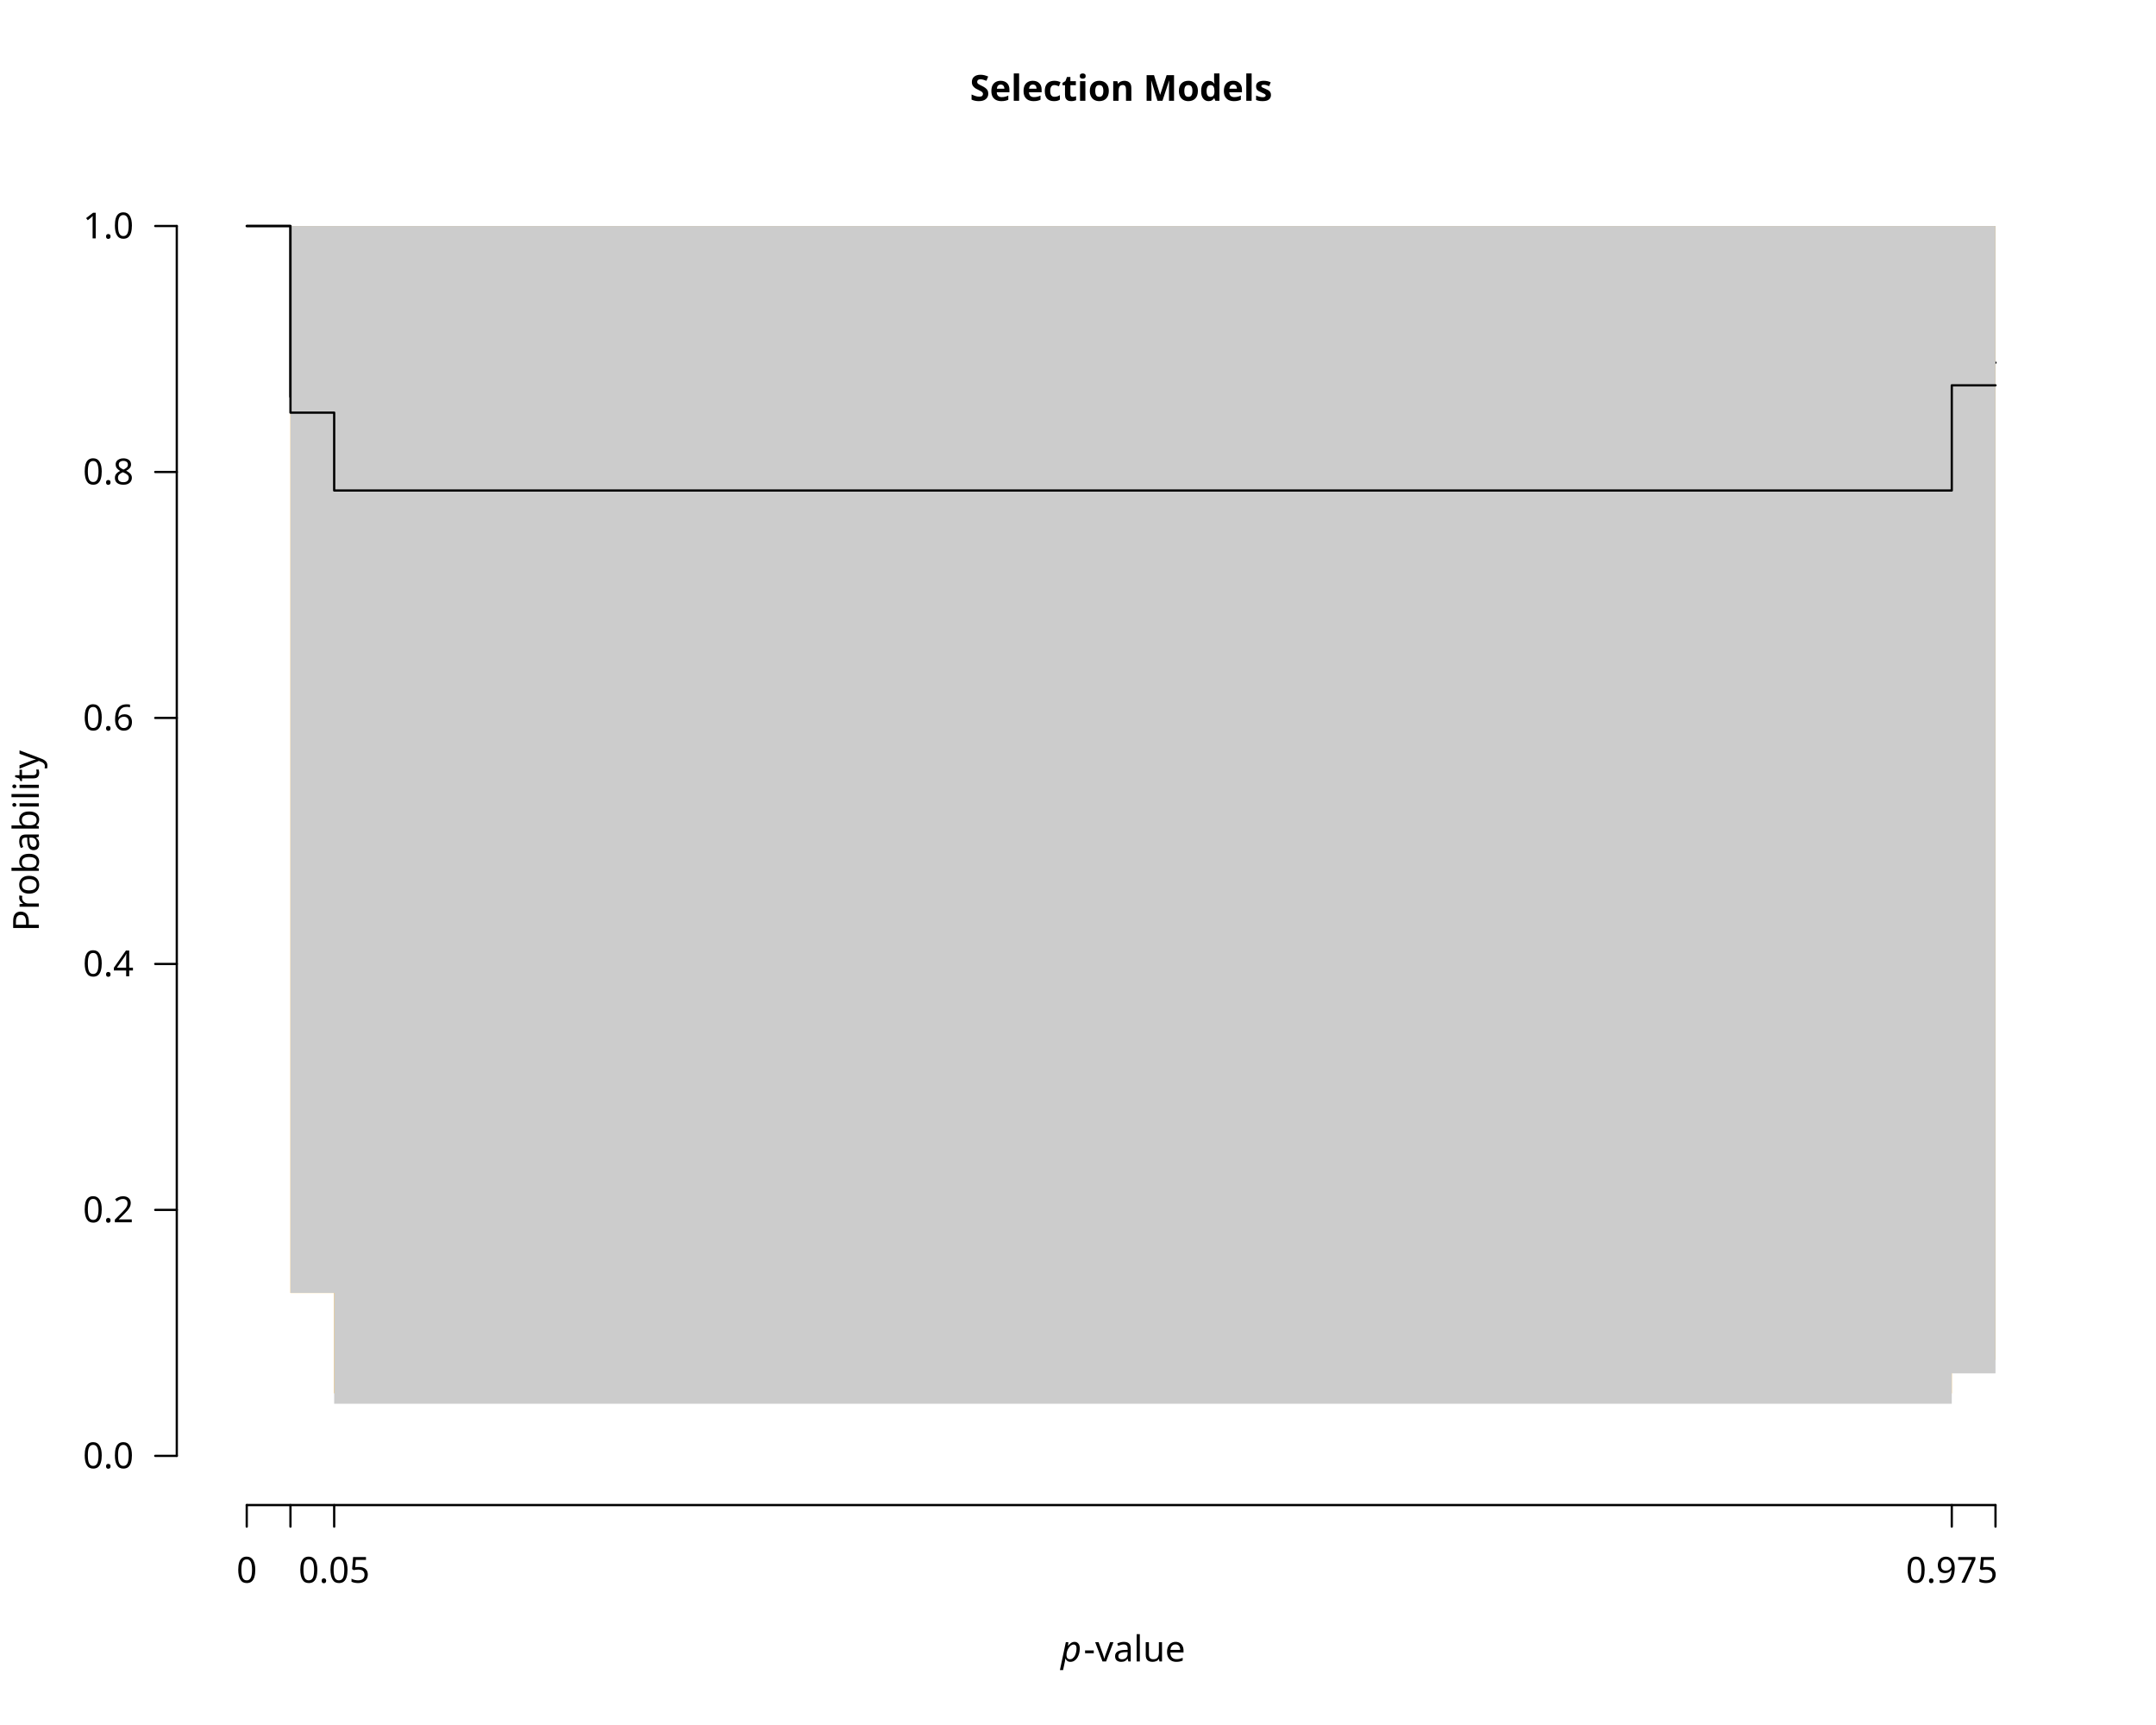
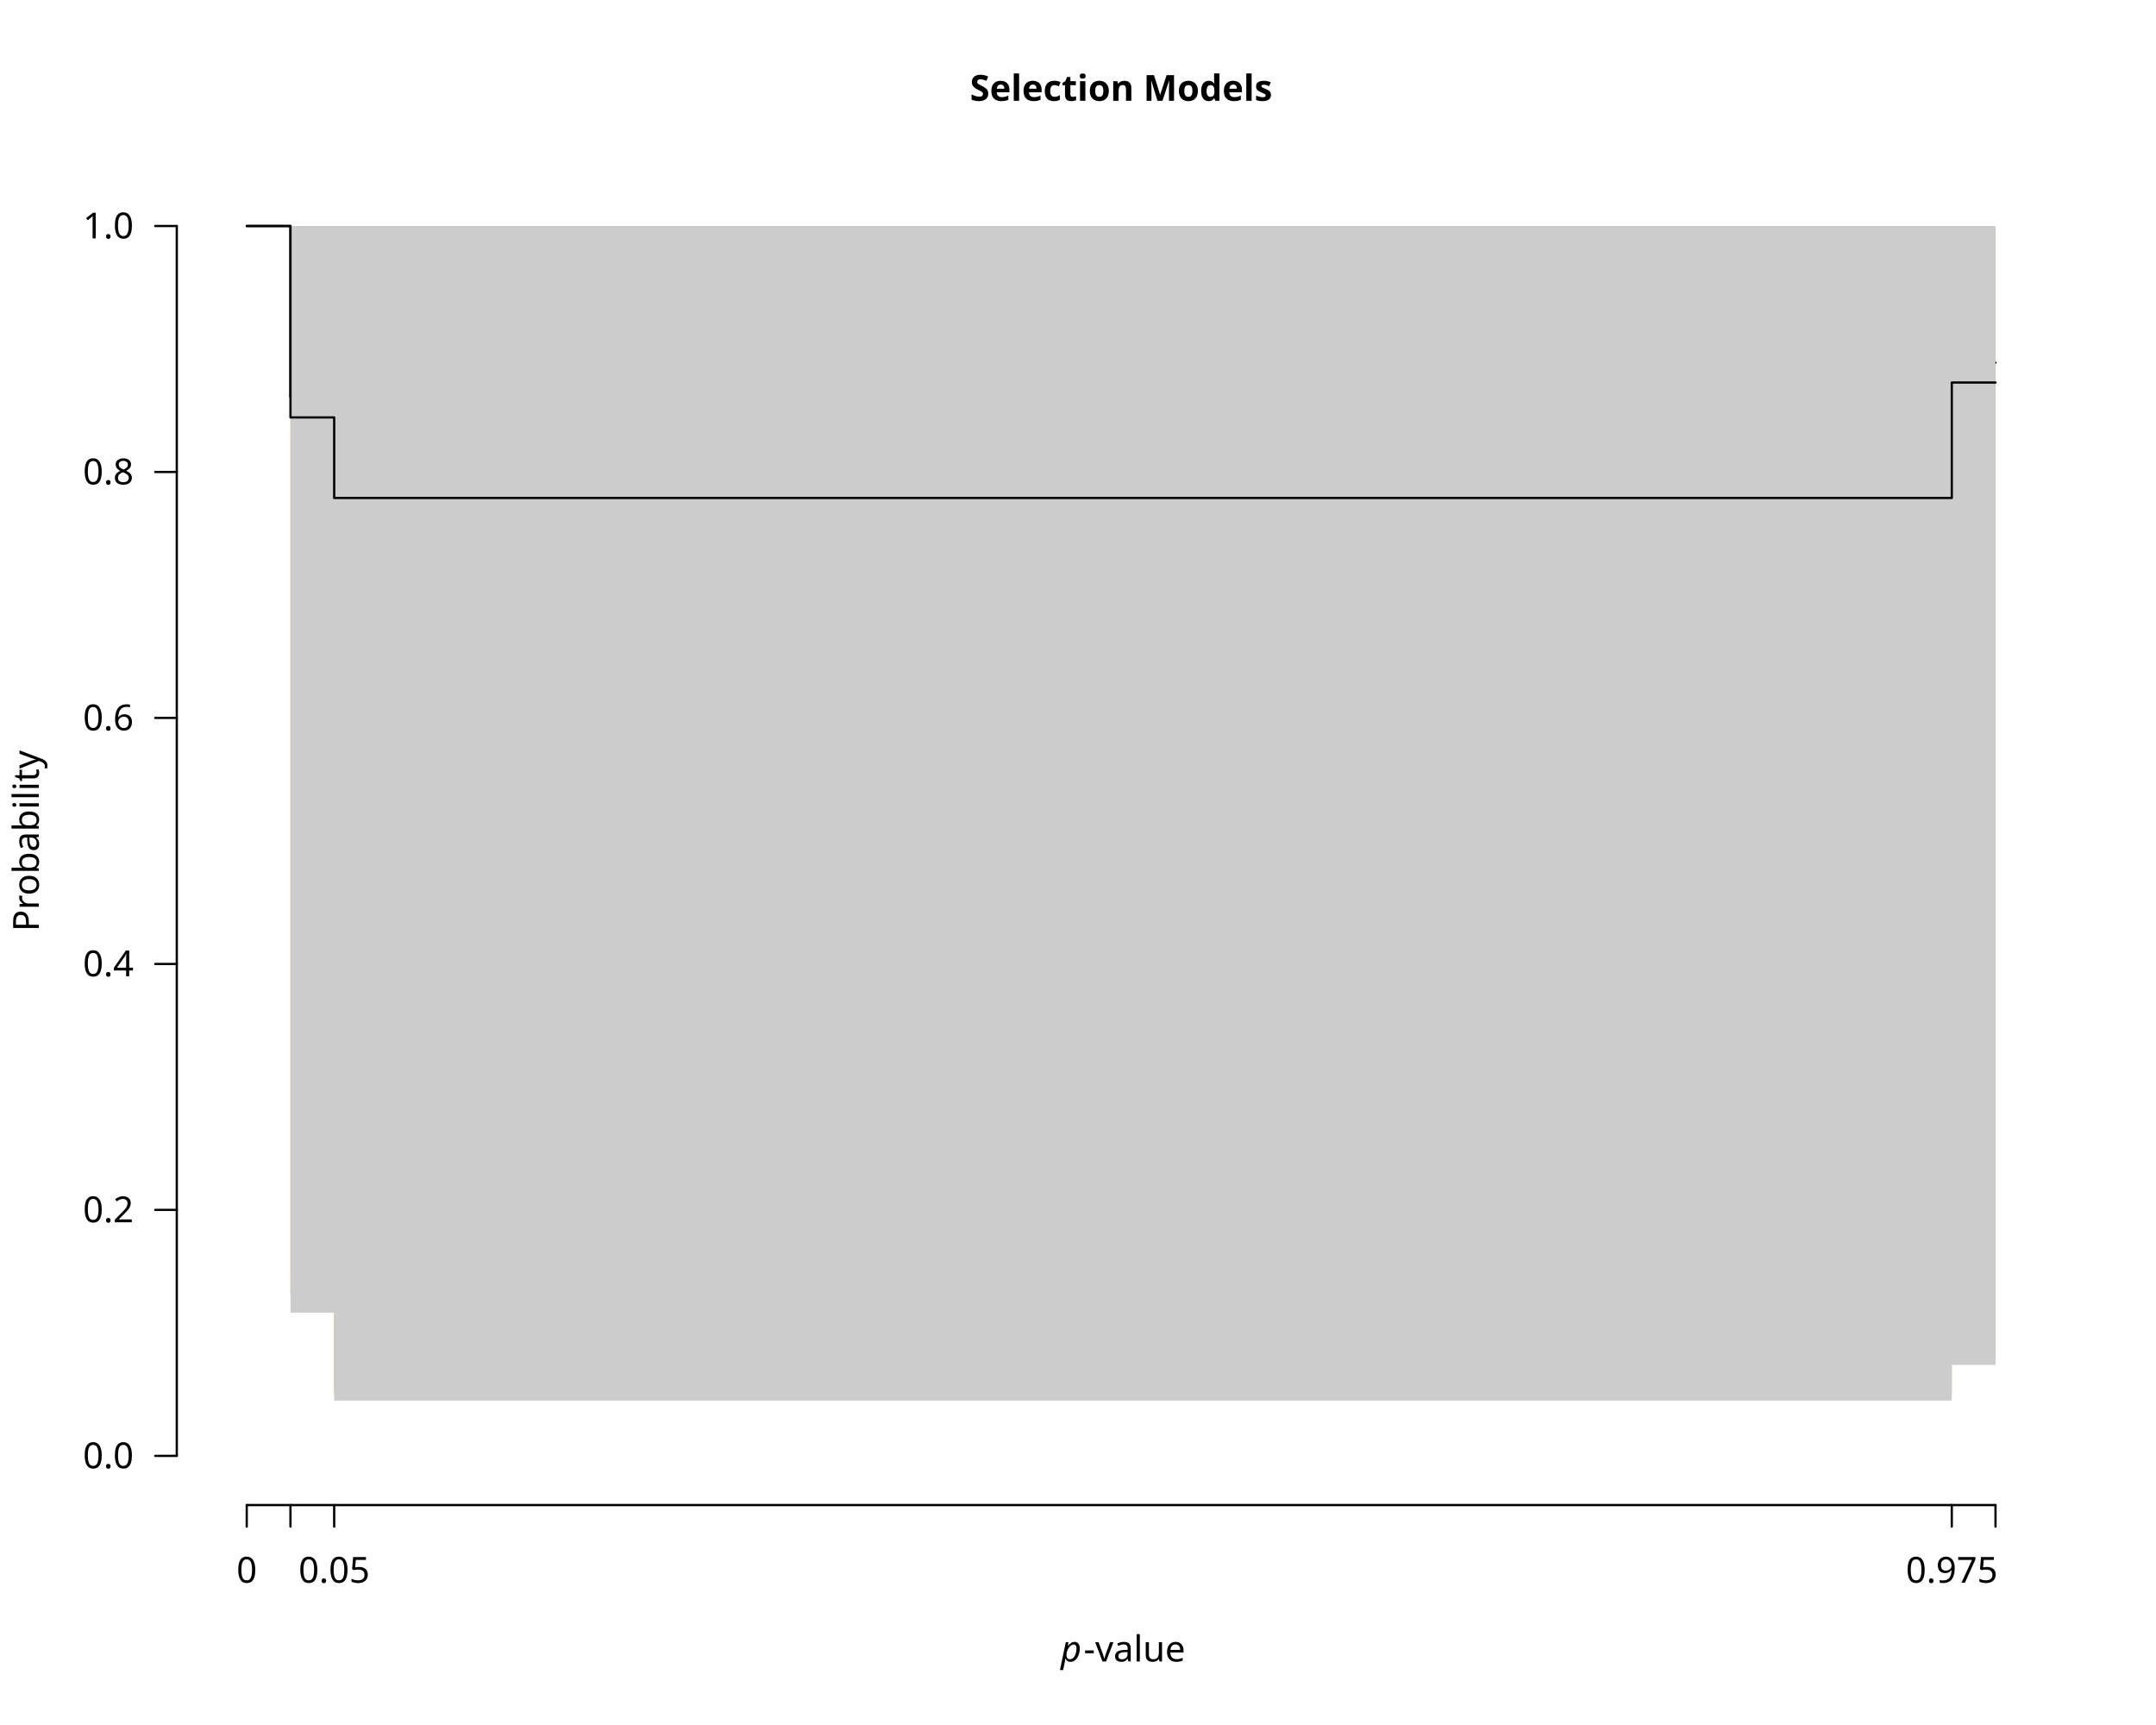
<svg xmlns="http://www.w3.org/2000/svg" class="svglite" data-engine-version="2.0" width="720.00pt" height="576.00pt" viewBox="0 0 720.00 576.00">
  <defs>
    <style type="text/css">
    .svglite line, .svglite polyline, .svglite polygon, .svglite path, .svglite rect, .svglite circle {
      fill: none;
      stroke: #000000;
      stroke-linecap: round;
      stroke-linejoin: round;
      stroke-miterlimit: 10.00;
    }
  </style>
  </defs>
  <rect width="100%" height="100%" style="stroke: none; fill: #FFFFFF;" />
  <defs>
    <clipPath id="cpMC4wMHw3MjAuMDB8MC4wMHw1NzYuMDA=">
      <rect x="0.00" y="0.00" width="720.00" height="576.00" />
    </clipPath>
  </defs>
  <g clip-path="url(#cpMC4wMHw3MjAuMDB8MC4wMHw1NzYuMDA=)">
    <text x="374.40" y="33.65" text-anchor="middle" style="font-size: 12.00px; font-weight: bold; font-family: sans;" textLength="91.40px" lengthAdjust="spacingAndGlyphs">Selection Models</text>
    <text x="354.23" y="554.79" style="font-size: 12.00px; font-style: italic; font-family: sans;" textLength="6.67px" lengthAdjust="spacingAndGlyphs">p</text>
    <text x="361.88" y="554.79" style="font-size: 12.00px; font-family: sans;" textLength="32.69px" lengthAdjust="spacingAndGlyphs">-value</text>
    <text transform="translate(12.96,280.80) rotate(-90)" text-anchor="middle" style="font-size: 12.00px; font-family: sans;" textLength="56.03px" lengthAdjust="spacingAndGlyphs">Probability</text>
    <line x1="82.40" y1="502.56" x2="666.40" y2="502.56" style="stroke-width: 0.75;" />
    <line x1="82.40" y1="502.56" x2="82.40" y2="509.76" style="stroke-width: 0.75;" />
    <line x1="97.00" y1="502.56" x2="97.00" y2="509.76" style="stroke-width: 0.75;" />
    <line x1="111.60" y1="502.56" x2="111.60" y2="509.76" style="stroke-width: 0.75;" />
    <line x1="651.80" y1="502.56" x2="651.80" y2="509.76" style="stroke-width: 0.75;" />
    <line x1="666.40" y1="502.56" x2="666.40" y2="509.76" style="stroke-width: 0.75;" />
    <text x="82.40" y="528.48" text-anchor="middle" style="font-size: 12.00px; font-family: sans;" textLength="6.67px" lengthAdjust="spacingAndGlyphs">0</text>
    <text x="111.60" y="528.48" text-anchor="middle" style="font-size: 12.00px; font-family: sans;" textLength="23.36px" lengthAdjust="spacingAndGlyphs">0.05</text>
    <text x="651.80" y="528.48" text-anchor="middle" style="font-size: 12.00px; font-family: sans;" textLength="30.03px" lengthAdjust="spacingAndGlyphs">0.975</text>
    <line x1="59.04" y1="486.13" x2="59.04" y2="75.47" style="stroke-width: 0.75;" />
    <line x1="59.04" y1="486.13" x2="51.84" y2="486.13" style="stroke-width: 0.75;" />
    <line x1="59.04" y1="404.00" x2="51.84" y2="404.00" style="stroke-width: 0.75;" />
    <line x1="59.04" y1="321.87" x2="51.84" y2="321.87" style="stroke-width: 0.75;" />
    <line x1="59.04" y1="239.73" x2="51.84" y2="239.73" style="stroke-width: 0.75;" />
    <line x1="59.04" y1="157.60" x2="51.84" y2="157.60" style="stroke-width: 0.75;" />
    <line x1="59.04" y1="75.47" x2="51.84" y2="75.47" style="stroke-width: 0.75;" />
    <text x="44.64" y="490.26" text-anchor="end" style="font-size: 12.00px; font-family: sans;" textLength="16.68px" lengthAdjust="spacingAndGlyphs">0.0</text>
    <text x="44.64" y="408.13" text-anchor="end" style="font-size: 12.00px; font-family: sans;" textLength="16.68px" lengthAdjust="spacingAndGlyphs">0.2</text>
    <text x="44.64" y="326.00" text-anchor="end" style="font-size: 12.00px; font-family: sans;" textLength="16.68px" lengthAdjust="spacingAndGlyphs">0.4</text>
    <text x="44.64" y="243.86" text-anchor="end" style="font-size: 12.00px; font-family: sans;" textLength="16.68px" lengthAdjust="spacingAndGlyphs">0.6</text>
    <text x="44.64" y="161.73" text-anchor="end" style="font-size: 12.00px; font-family: sans;" textLength="16.68px" lengthAdjust="spacingAndGlyphs">0.8</text>
    <text x="44.64" y="79.60" text-anchor="end" style="font-size: 12.00px; font-family: sans;" textLength="16.68px" lengthAdjust="spacingAndGlyphs">1.0</text>
  </g>
  <defs>
    <clipPath id="cpNTkuMDR8Njg5Ljc2fDU5LjA0fDUwMi41Ng==">
      <rect x="59.04" y="59.04" width="630.72" height="443.52" />
    </clipPath>
  </defs>
  <g clip-path="url(#cpNTkuMDR8Njg5Ljc2fDU5LjA0fDUwMi41Ng==)">
    <polygon points="82.40,75.47 97.00,75.47 97.00,431.74 111.60,431.74 111.60,465.25 651.80,465.25 651.80,454.08 666.40,454.08 666.40,75.47 651.80,75.47 651.80,75.47 111.60,75.47 111.60,75.47 97.00,75.47 97.00,75.47 82.40,75.47 " style="stroke-width: 0.75; stroke: none; fill: #FFA500;" />
    <polyline points="82.40,75.47 97.00,75.47 97.00,132.50 111.60,132.50 111.60,155.32 651.80,155.32 651.80,121.10 666.40,121.10 " style="stroke-width: 0.75;" />
-     <polygon points="82.40,75.47 97.00,75.47 97.00,431.71 111.60,431.71 111.60,468.73 651.80,468.73 651.80,458.58 666.40,458.58 666.40,75.47 651.80,75.47 651.80,75.47 111.60,75.47 111.60,75.47 97.00,75.47 97.00,75.47 82.40,75.47 " style="stroke-width: 0.75; stroke: none; fill: #CCCCCC;" />
-     <polyline points="82.40,75.47 97.00,75.47 97.00,137.78 111.60,137.78 111.60,163.78 651.80,163.78 651.80,128.66 666.40,128.66 " style="stroke-width: 0.75;" />
+     <polygon points="82.40,75.47 97.00,75.47 97.00,438.32 111.60,438.32 111.60,467.68 651.80,467.68 651.80,455.77 666.40,455.77 666.40,75.47 651.80,75.47 651.80,75.47 111.60,75.47 111.60,75.47 97.00,75.47 97.00,75.47 82.40,75.47 " style="stroke-width: 0.75; stroke: none; fill: #CCCCCC;" />
+     <polyline points="82.40,75.47 97.00,75.47 97.00,139.38 111.60,139.38 111.60,166.29 651.80,166.29 651.80,127.73 666.40,127.73 " style="stroke-width: 0.75;" />
  </g>
</svg>
